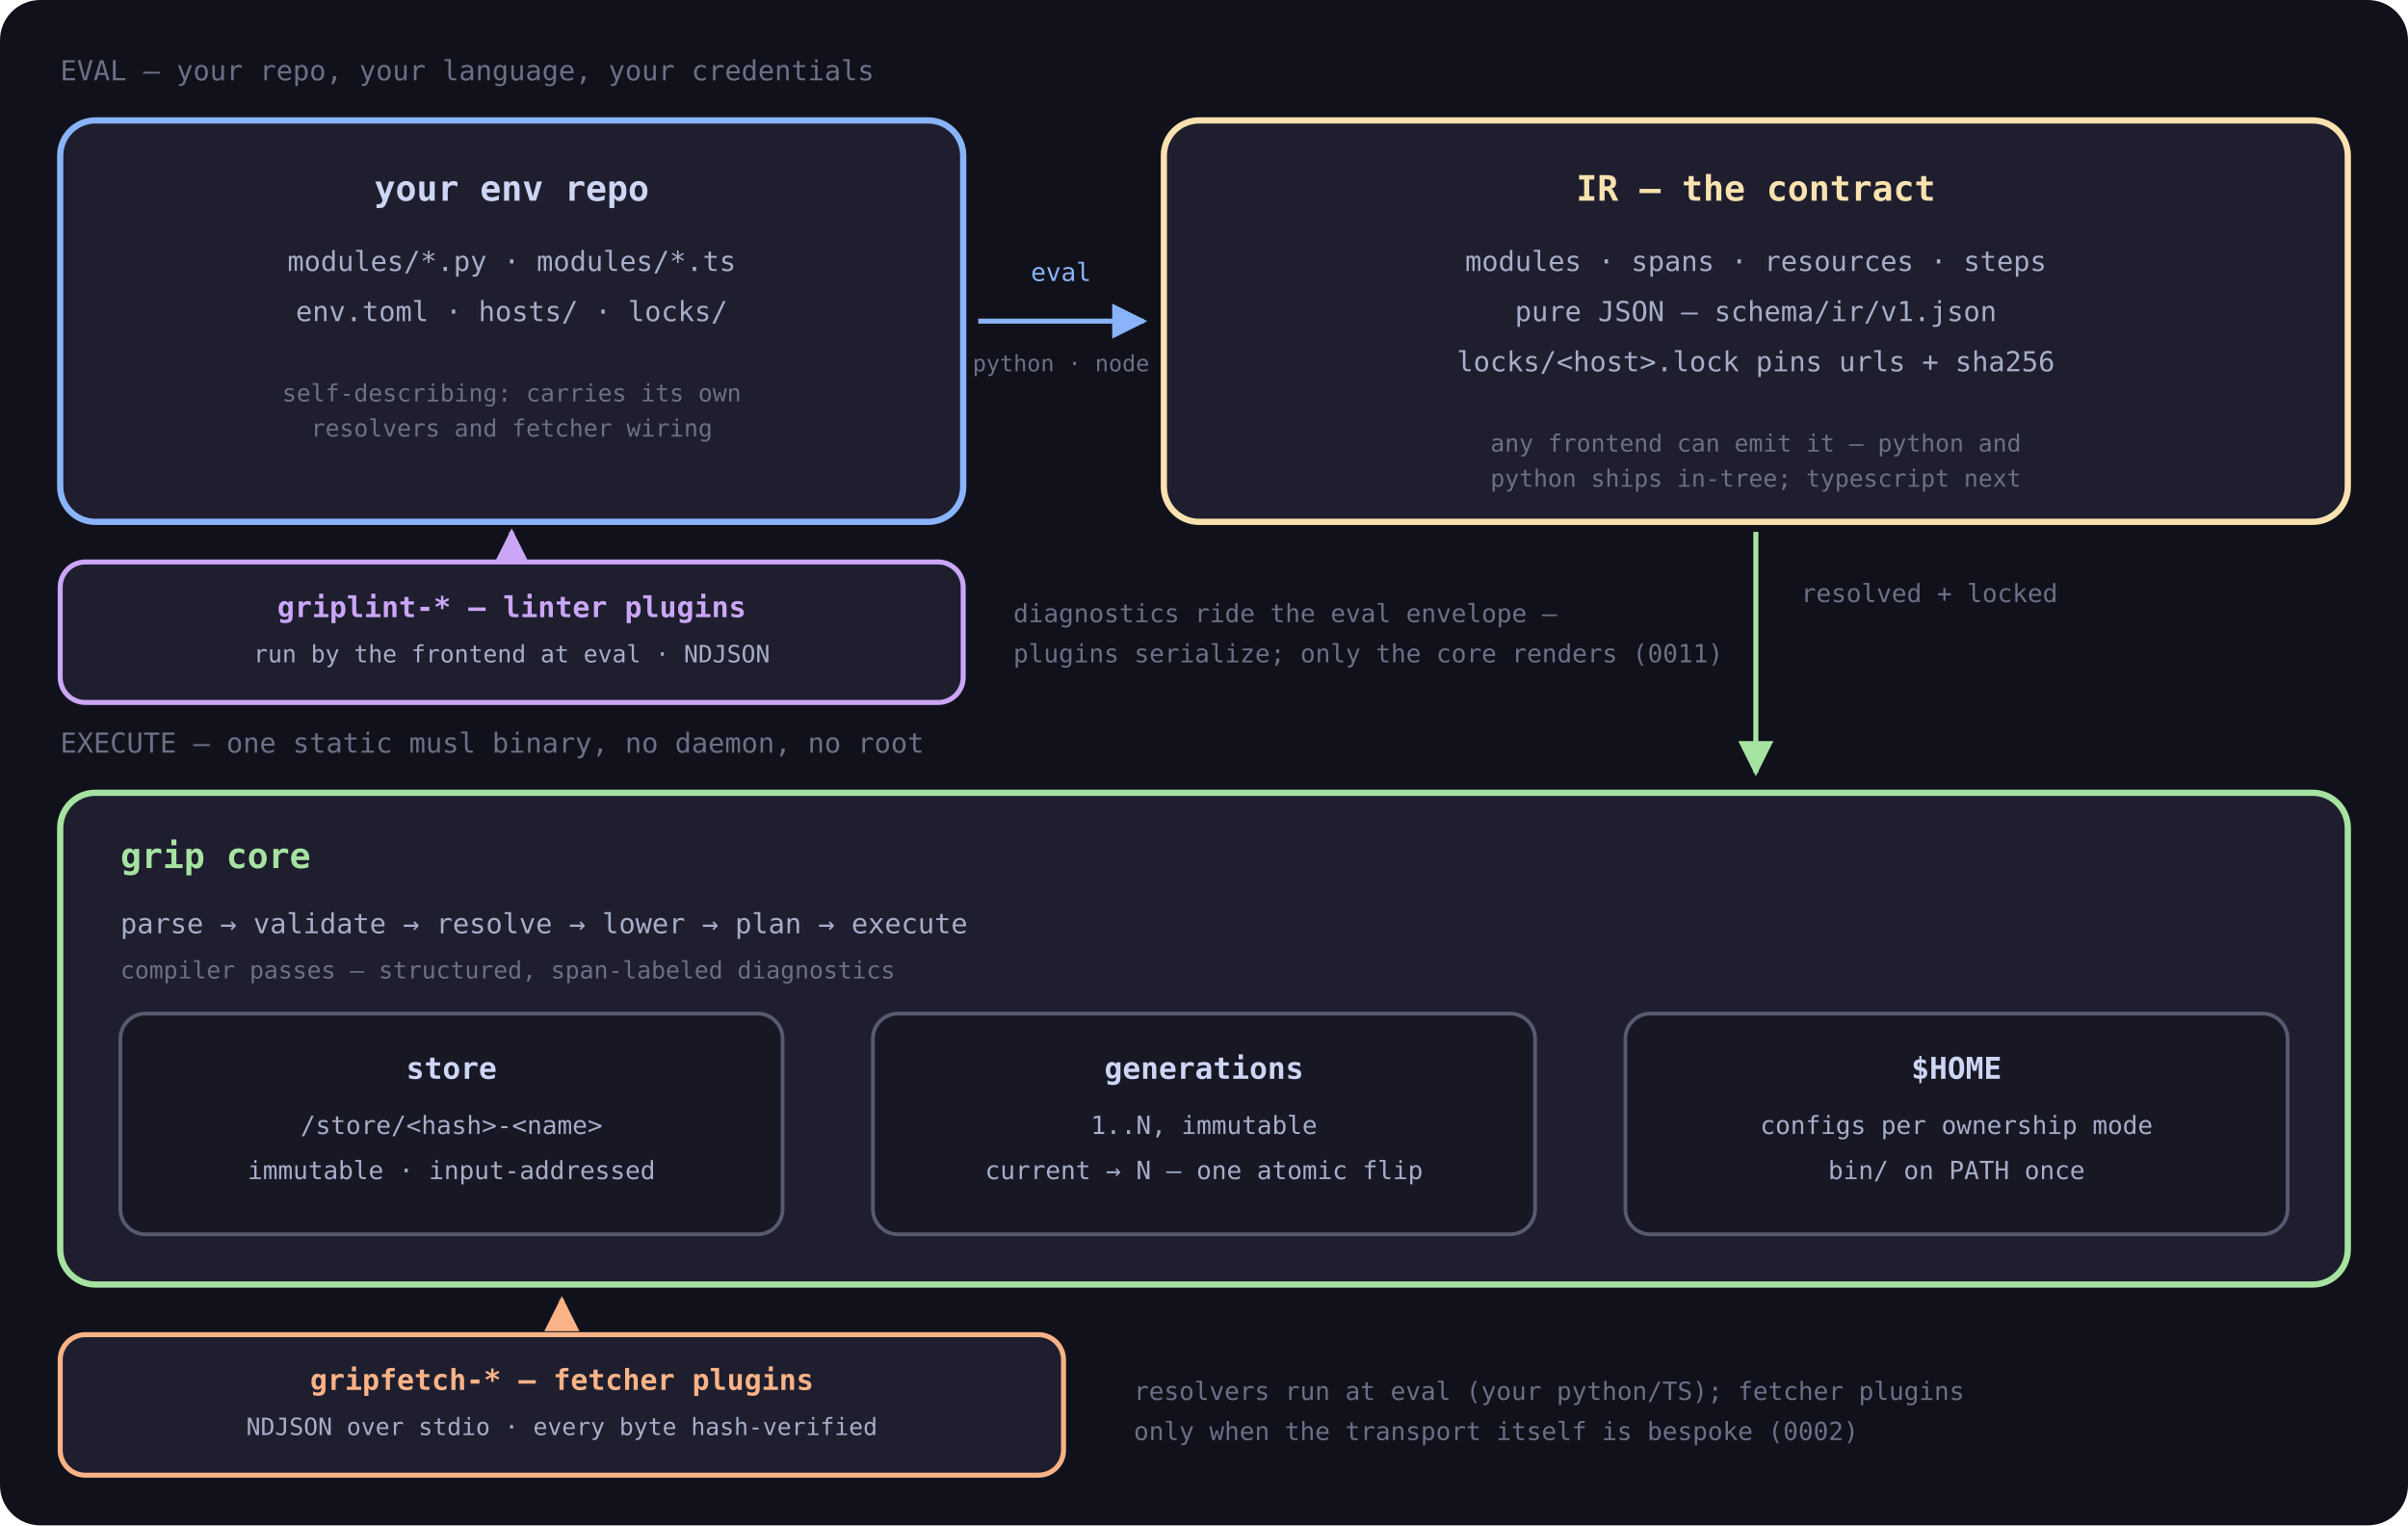
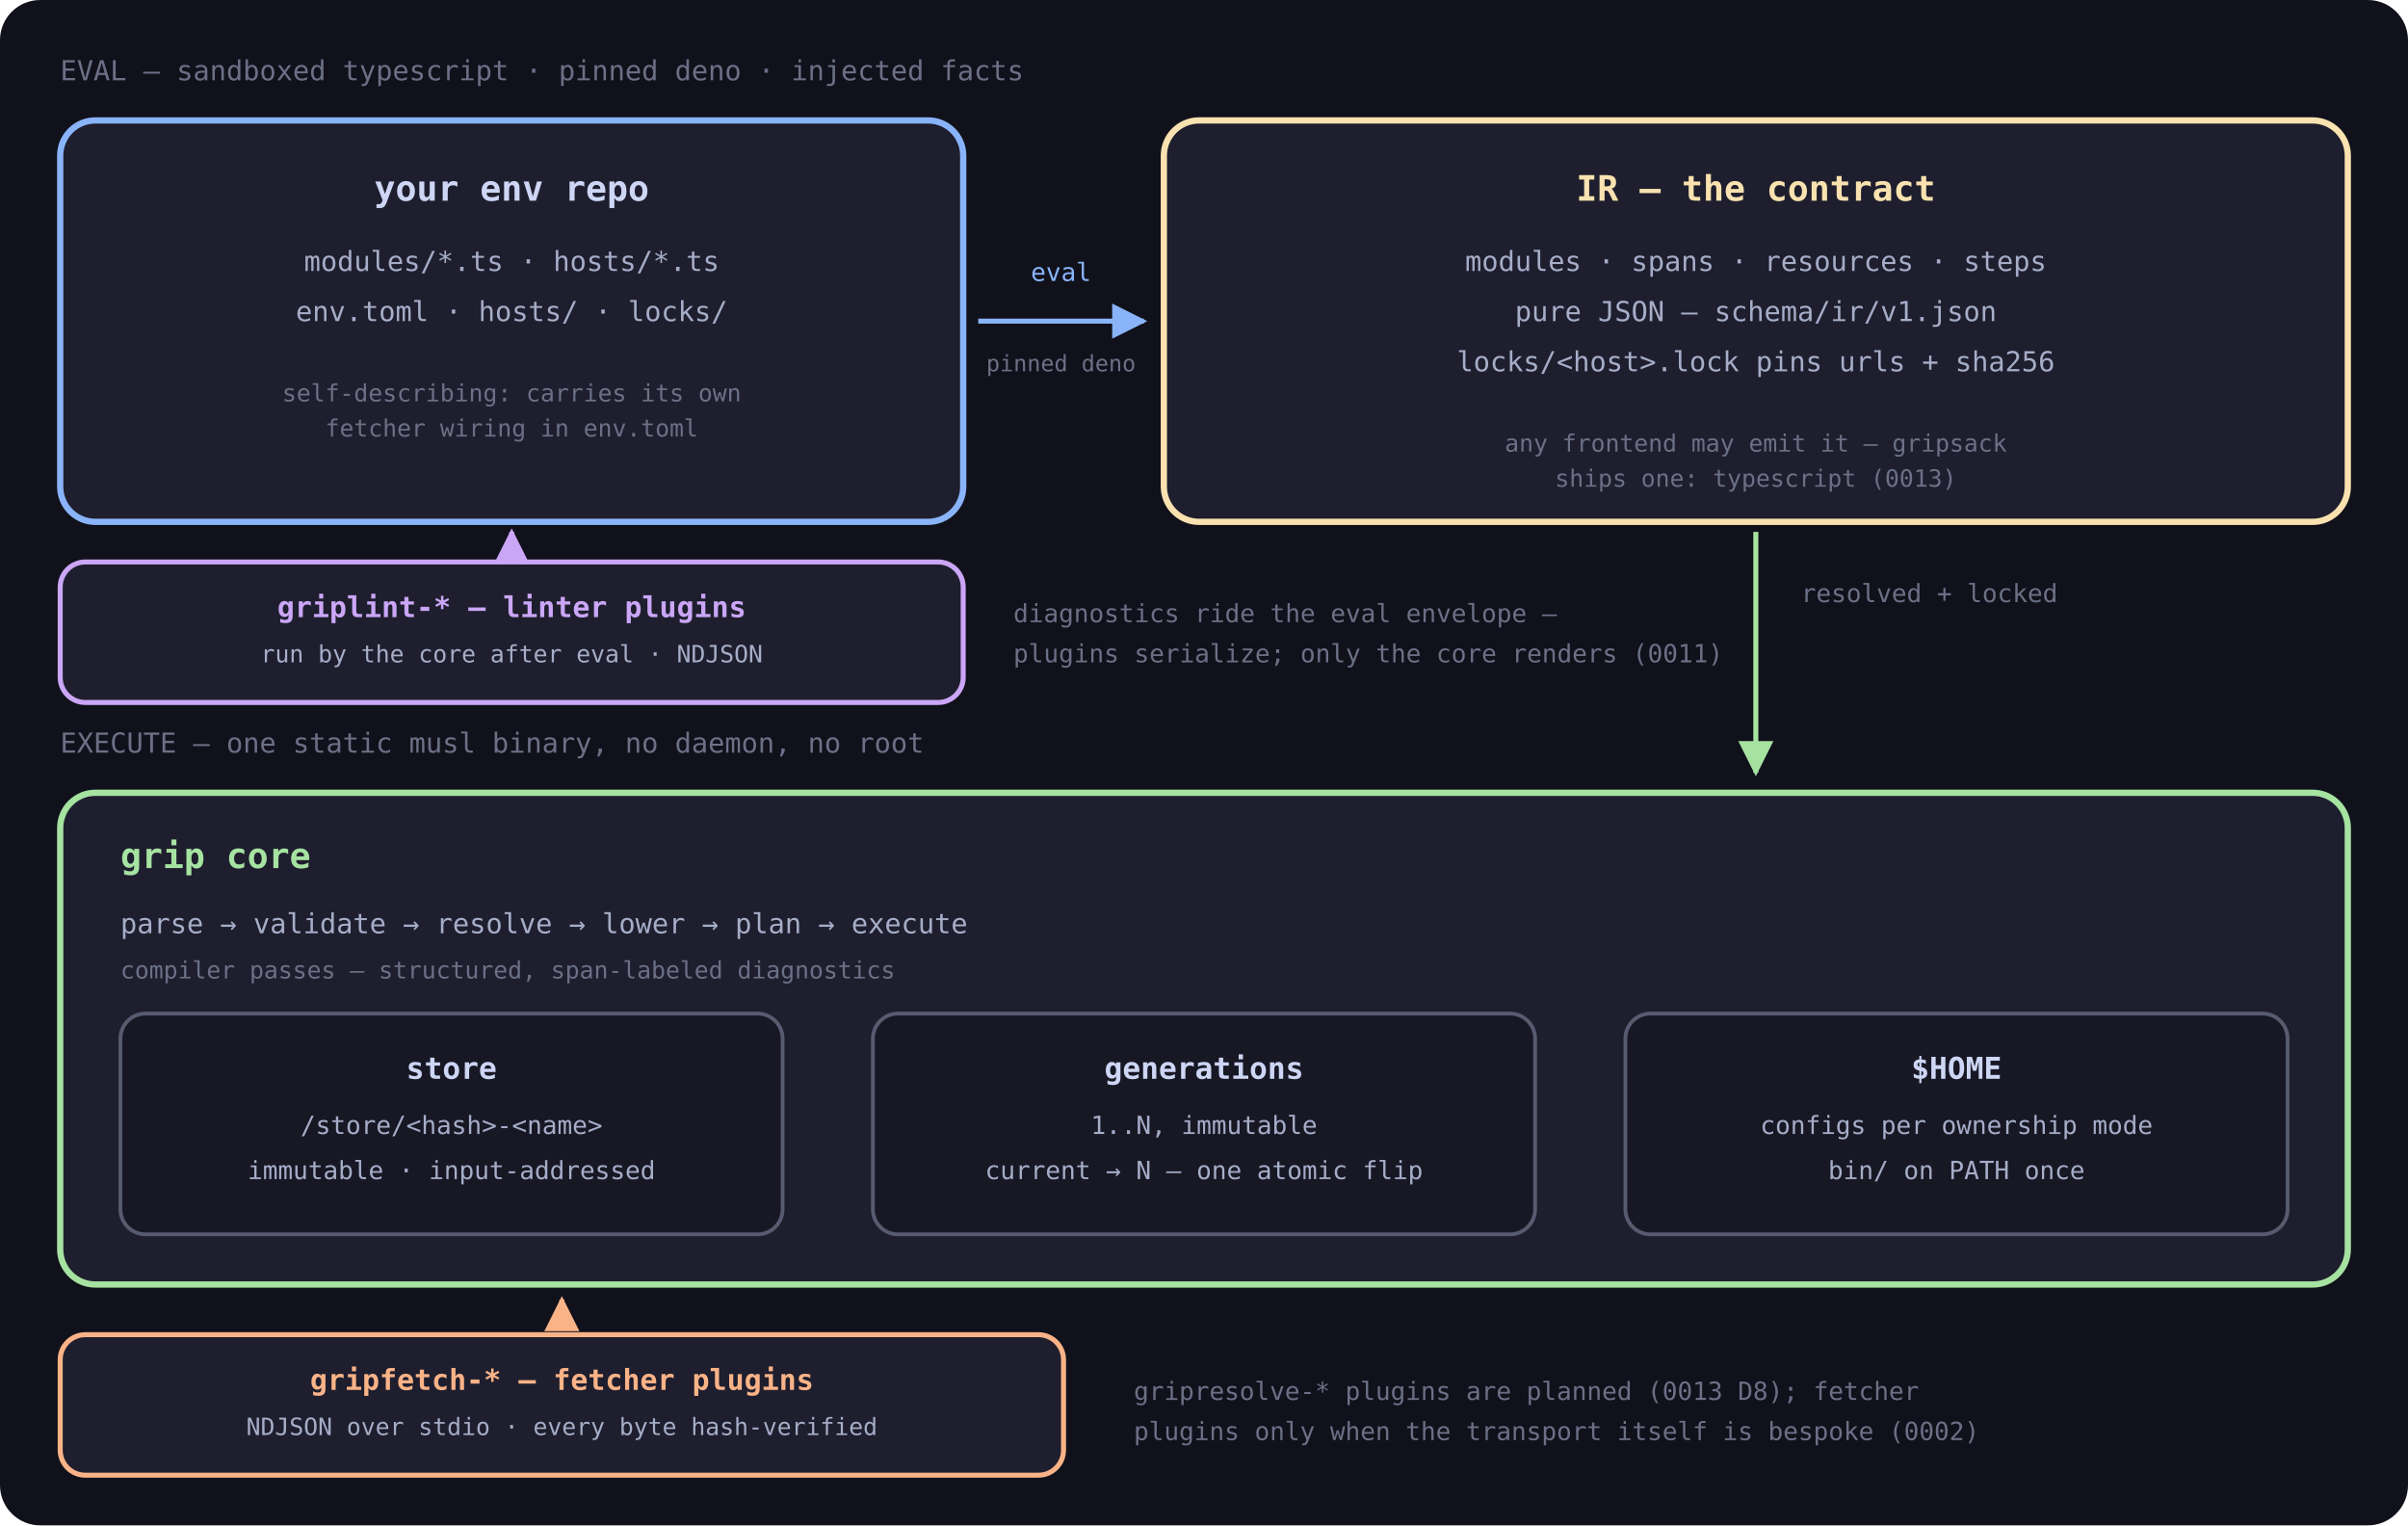
<svg xmlns="http://www.w3.org/2000/svg" viewBox="0 0 960 608" font-family="DejaVu Sans Mono, monospace">
  <defs>
    <marker id="arr" viewBox="0 0 10 10" refX="9" refY="5" markerWidth="7" markerHeight="7" orient="auto-start-reverse">
      <path d="M 0 0 L 10 5 L 0 10 z" fill="#89b4fa" />
    </marker>
    <marker id="arrg" viewBox="0 0 10 10" refX="9" refY="5" markerWidth="7" markerHeight="7" orient="auto-start-reverse">
      <path d="M 0 0 L 10 5 L 0 10 z" fill="#a6e3a1" />
    </marker>
    <marker id="arrp" viewBox="0 0 10 10" refX="9" refY="5" markerWidth="7" markerHeight="7" orient="auto-start-reverse">
      <path d="M 0 0 L 10 5 L 0 10 z" fill="#fab387" />
    </marker>
    <marker id="arrm" viewBox="0 0 10 10" refX="9" refY="5" markerWidth="7" markerHeight="7" orient="auto-start-reverse">
      <path d="M 0 0 L 10 5 L 0 10 z" fill="#cba6f7" />
    </marker>
  </defs>
  <rect width="960" height="608" rx="16" fill="#11111b" />
-   <text x="24" y="32" font-size="11" fill="#6c7086">EVAL — your repo, your language, your credentials</text>
+   <text x="24" y="32" font-size="11" fill="#6c7086">EVAL — sandboxed typescript · pinned deno · injected facts</text>
  <rect x="24" y="48" width="360" height="160" rx="14" fill="#1e1e2e" stroke="#89b4fa" stroke-width="2.5" />
  <text x="204" y="80" text-anchor="middle" font-size="14" font-weight="bold" fill="#cdd6f4">your env repo</text>
-   <text x="204" y="108" text-anchor="middle" font-size="11" fill="#a6adc8">modules/*.py · modules/*.ts</text>
+   <text x="204" y="108" text-anchor="middle" font-size="11" fill="#a6adc8">modules/*.ts · hosts/*.ts</text>
  <text x="204" y="128" text-anchor="middle" font-size="11" fill="#a6adc8">env.toml · hosts/ · locks/</text>
  <text x="204" y="160" text-anchor="middle" font-size="9.5" fill="#6c7086">self-describing: carries its own</text>
-   <text x="204" y="174" text-anchor="middle" font-size="9.5" fill="#6c7086">resolvers and fetcher wiring</text>
+   <text x="204" y="174" text-anchor="middle" font-size="9.5" fill="#6c7086">fetcher wiring in env.toml</text>
  <line x1="390" y1="128" x2="456" y2="128" stroke="#89b4fa" stroke-width="2" marker-end="url(#arr)" />
  <text x="423" y="112" text-anchor="middle" font-size="10" fill="#89b4fa">eval</text>
-   <text x="423" y="148" text-anchor="middle" font-size="9" fill="#6c7086">python · node</text>
+   <text x="423" y="148" text-anchor="middle" font-size="9" fill="#6c7086">pinned deno</text>
  <rect x="464" y="48" width="472" height="160" rx="14" fill="#1e1e2e" stroke="#f9e2af" stroke-width="2.5" />
  <text x="700" y="80" text-anchor="middle" font-size="14" font-weight="bold" fill="#f9e2af">IR — the contract</text>
  <text x="700" y="108" text-anchor="middle" font-size="11" fill="#a6adc8">modules · spans · resources · steps</text>
  <text x="700" y="128" text-anchor="middle" font-size="11" fill="#a6adc8">pure JSON — schema/ir/v1.json</text>
  <text x="700" y="148" text-anchor="middle" font-size="11" fill="#a6adc8">locks/&lt;host&gt;.lock pins urls + sha256</text>
-   <text x="700" y="180" text-anchor="middle" font-size="9.5" fill="#6c7086">any frontend can emit it — python and</text>
-   <text x="700" y="194" text-anchor="middle" font-size="9.5" fill="#6c7086">python ships in-tree; typescript next</text>
+   <text x="700" y="180" text-anchor="middle" font-size="9.5" fill="#6c7086">any frontend may emit it — gripsack</text>
+   <text x="700" y="194" text-anchor="middle" font-size="9.5" fill="#6c7086">ships one: typescript (0013)</text>
  <line x1="700" y1="212" x2="700" y2="308" stroke="#a6e3a1" stroke-width="2" marker-end="url(#arrg)" />
  <text x="718" y="240" font-size="10" fill="#6c7086">resolved + locked</text>
  <rect x="24" y="224" width="360" height="56" rx="10" fill="#1e1e2e" stroke="#cba6f7" stroke-width="2" />
  <text x="204" y="246" text-anchor="middle" font-size="11.5" font-weight="bold" fill="#cba6f7">griplint-* — linter plugins</text>
-   <text x="204" y="264" text-anchor="middle" font-size="9.5" fill="#a6adc8">run by the frontend at eval · NDJSON</text>
+   <text x="204" y="264" text-anchor="middle" font-size="9.5" fill="#a6adc8">run by the core after eval · NDJSON</text>
  <line x1="204" y1="220" x2="204" y2="212" stroke="#cba6f7" stroke-width="2" marker-end="url(#arrm)" />
  <text x="404" y="248" font-size="10" fill="#6c7086">diagnostics ride the eval envelope —</text>
  <text x="404" y="264" font-size="10" fill="#6c7086">plugins serialize; only the core renders (0011)</text>
  <text x="24" y="300" font-size="11" fill="#6c7086">EXECUTE — one static musl binary, no daemon, no root</text>
  <rect x="24" y="316" width="912" height="196" rx="14" fill="#1e1e2e" stroke="#a6e3a1" stroke-width="2.5" />
  <text x="48" y="346" font-size="14" font-weight="bold" fill="#a6e3a1">grip core</text>
  <text x="48" y="372" font-size="11" fill="#a6adc8">parse → validate → resolve → lower → plan → execute</text>
  <text x="48" y="390" font-size="9.5" fill="#6c7086">compiler passes — structured, span-labeled diagnostics</text>
  <rect x="48" y="404" width="264" height="88" rx="10" fill="#181825" stroke="#585b70" stroke-width="1.5" />
  <text x="180" y="430" text-anchor="middle" font-size="12" font-weight="bold" fill="#cdd6f4">store</text>
  <text x="180" y="452" text-anchor="middle" font-size="10" fill="#a6adc8">/store/&lt;hash&gt;-&lt;name&gt;</text>
  <text x="180" y="470" text-anchor="middle" font-size="10" fill="#a6adc8">immutable · input-addressed</text>
  <rect x="348" y="404" width="264" height="88" rx="10" fill="#181825" stroke="#585b70" stroke-width="1.5" />
  <text x="480" y="430" text-anchor="middle" font-size="12" font-weight="bold" fill="#cdd6f4">generations</text>
  <text x="480" y="452" text-anchor="middle" font-size="10" fill="#a6adc8">1..N, immutable</text>
  <text x="480" y="470" text-anchor="middle" font-size="10" fill="#a6adc8">current → N — one atomic flip</text>
  <rect x="648" y="404" width="264" height="88" rx="10" fill="#181825" stroke="#585b70" stroke-width="1.5" />
  <text x="780" y="430" text-anchor="middle" font-size="12" font-weight="bold" fill="#cdd6f4">$HOME</text>
  <text x="780" y="452" text-anchor="middle" font-size="10" fill="#a6adc8">configs per ownership mode</text>
  <text x="780" y="470" text-anchor="middle" font-size="10" fill="#a6adc8">bin/ on PATH once</text>
  <rect x="24" y="532" width="400" height="56" rx="10" fill="#1e1e2e" stroke="#fab387" stroke-width="2" />
  <text x="224" y="554" text-anchor="middle" font-size="11.5" font-weight="bold" fill="#fab387">gripfetch-* — fetcher plugins</text>
  <text x="224" y="572" text-anchor="middle" font-size="9.5" fill="#a6adc8">NDJSON over stdio · every byte hash-verified</text>
  <line x1="224" y1="526" x2="224" y2="518" stroke="#fab387" stroke-width="2" marker-end="url(#arrp)" />
-   <text x="452" y="558" font-size="10" fill="#6c7086">resolvers run at eval (your python/TS); fetcher plugins</text>
-   <text x="452" y="574" font-size="10" fill="#6c7086">only when the transport itself is bespoke (0002)</text>
+   <text x="452" y="558" font-size="10" fill="#6c7086">gripresolve-* plugins are planned (0013 D8); fetcher</text>
+   <text x="452" y="574" font-size="10" fill="#6c7086">plugins only when the transport itself is bespoke (0002)</text>
</svg>
